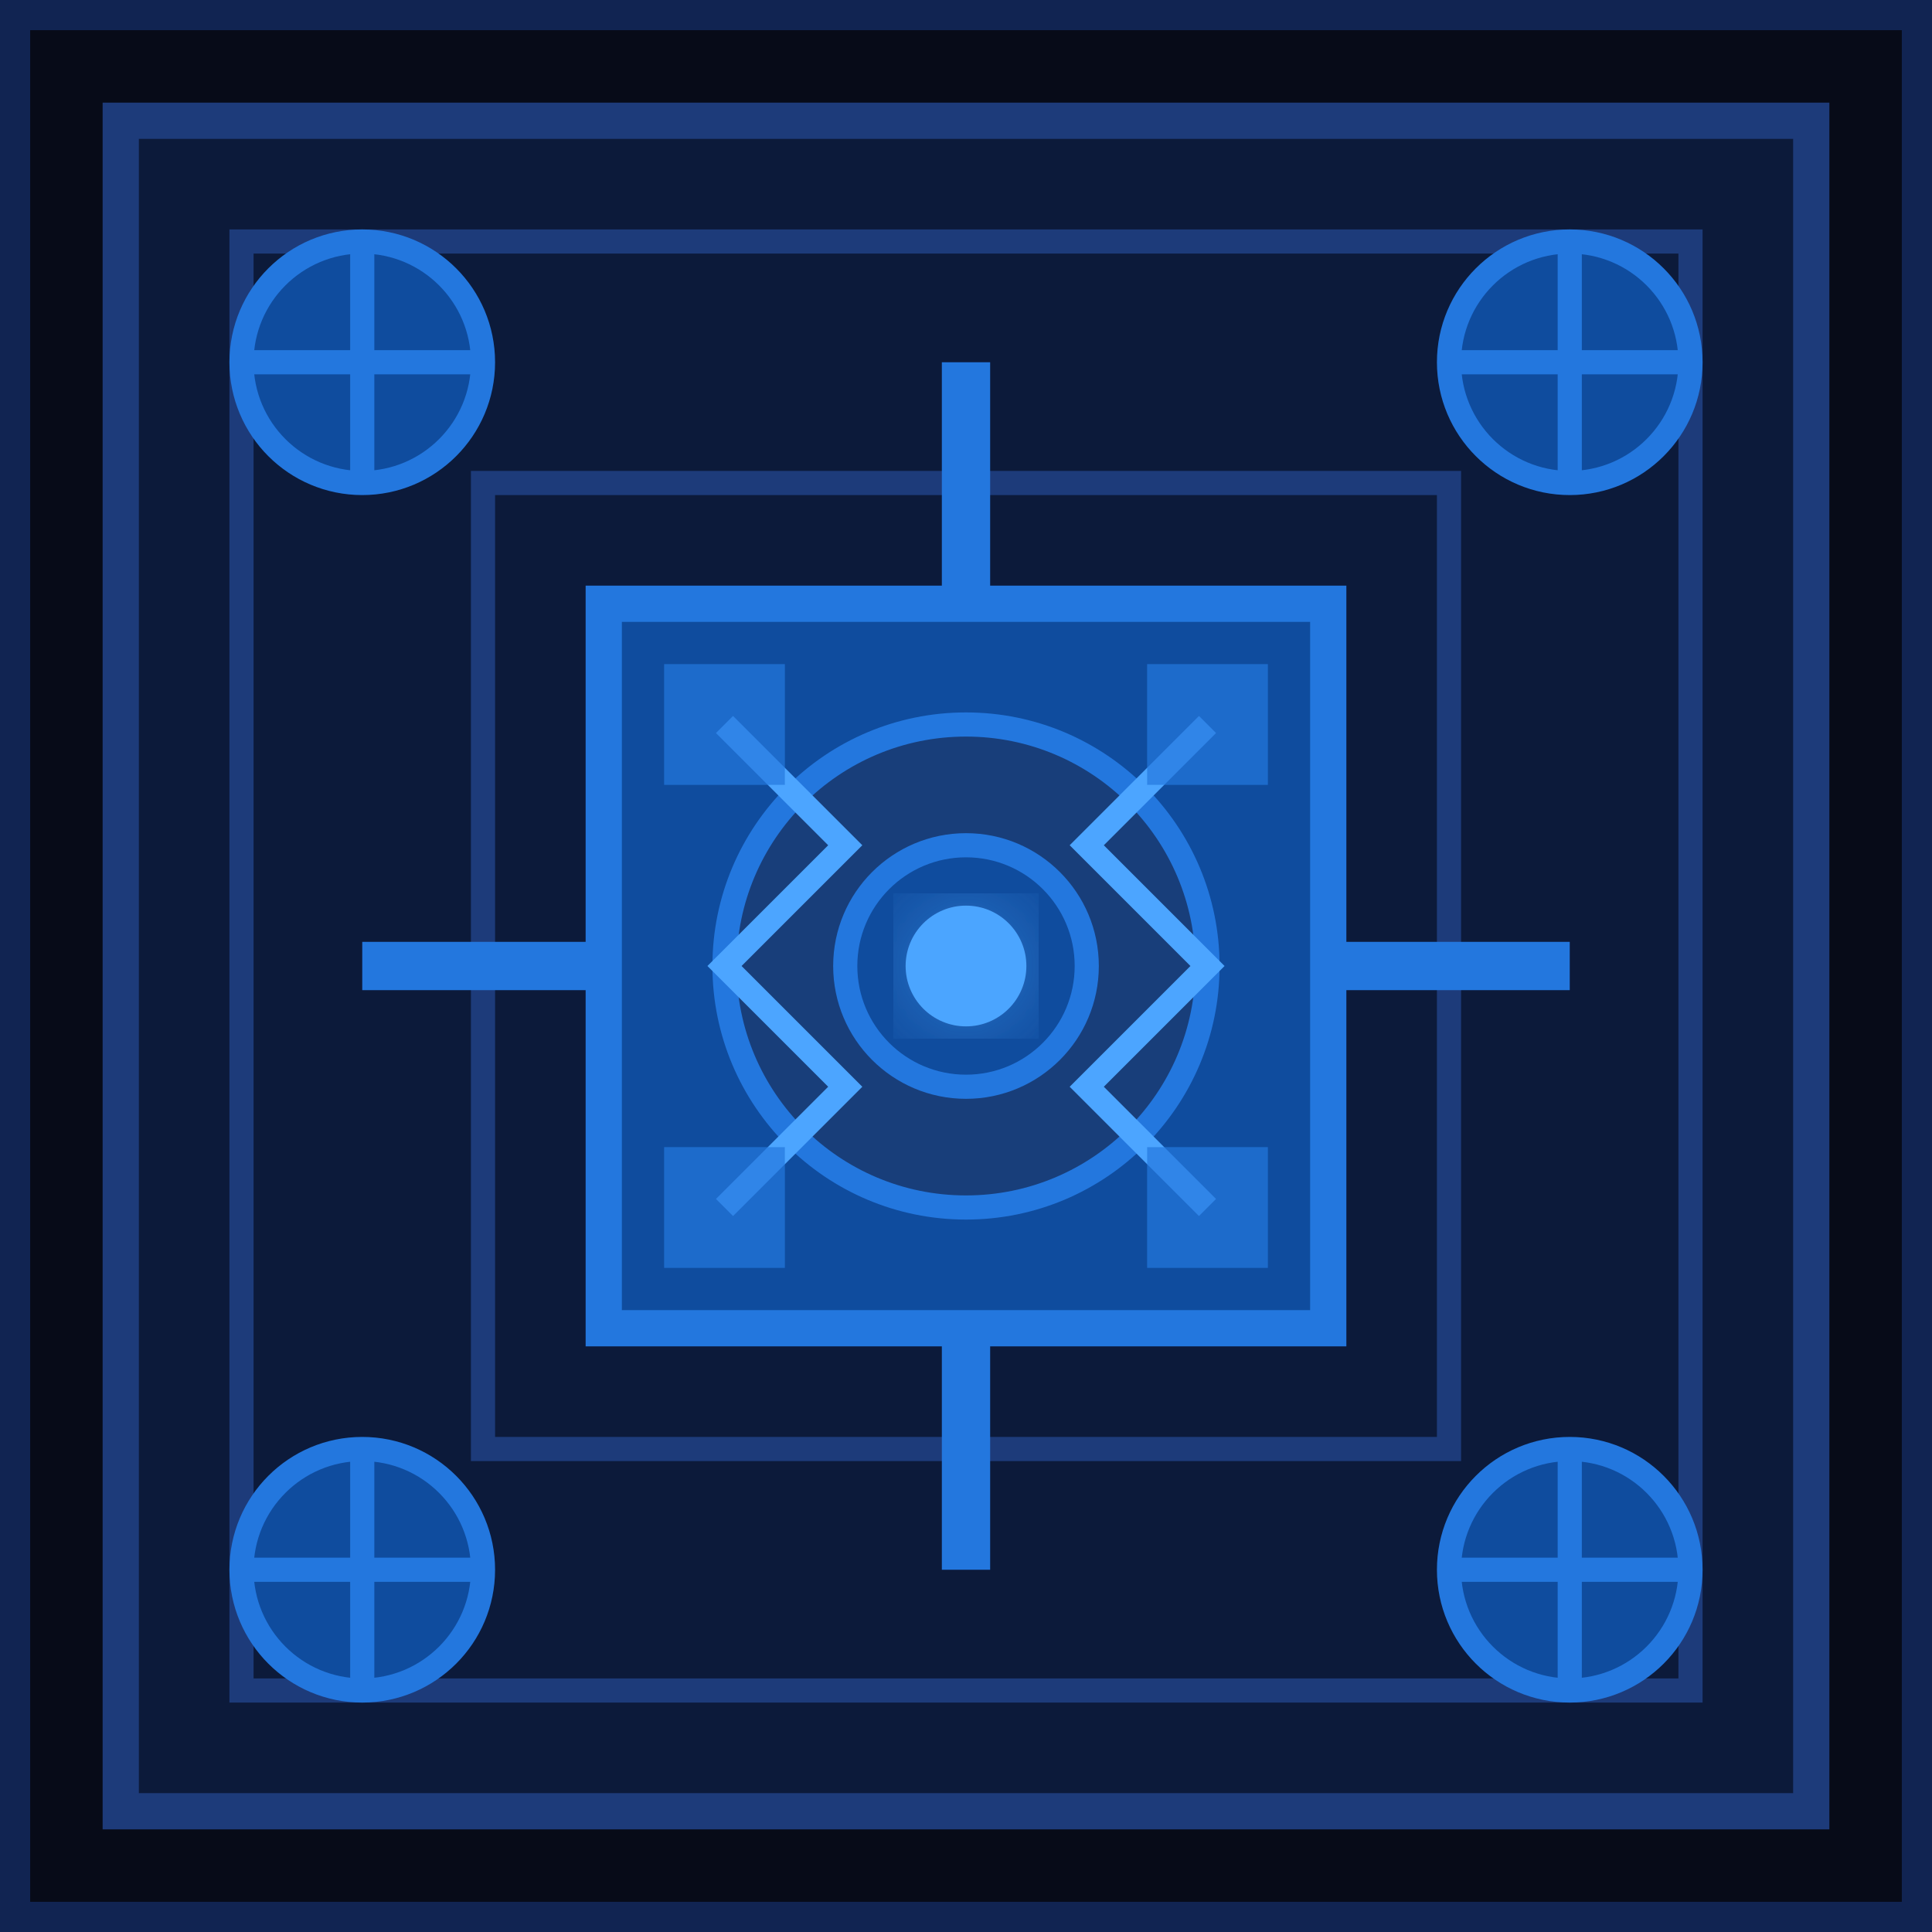
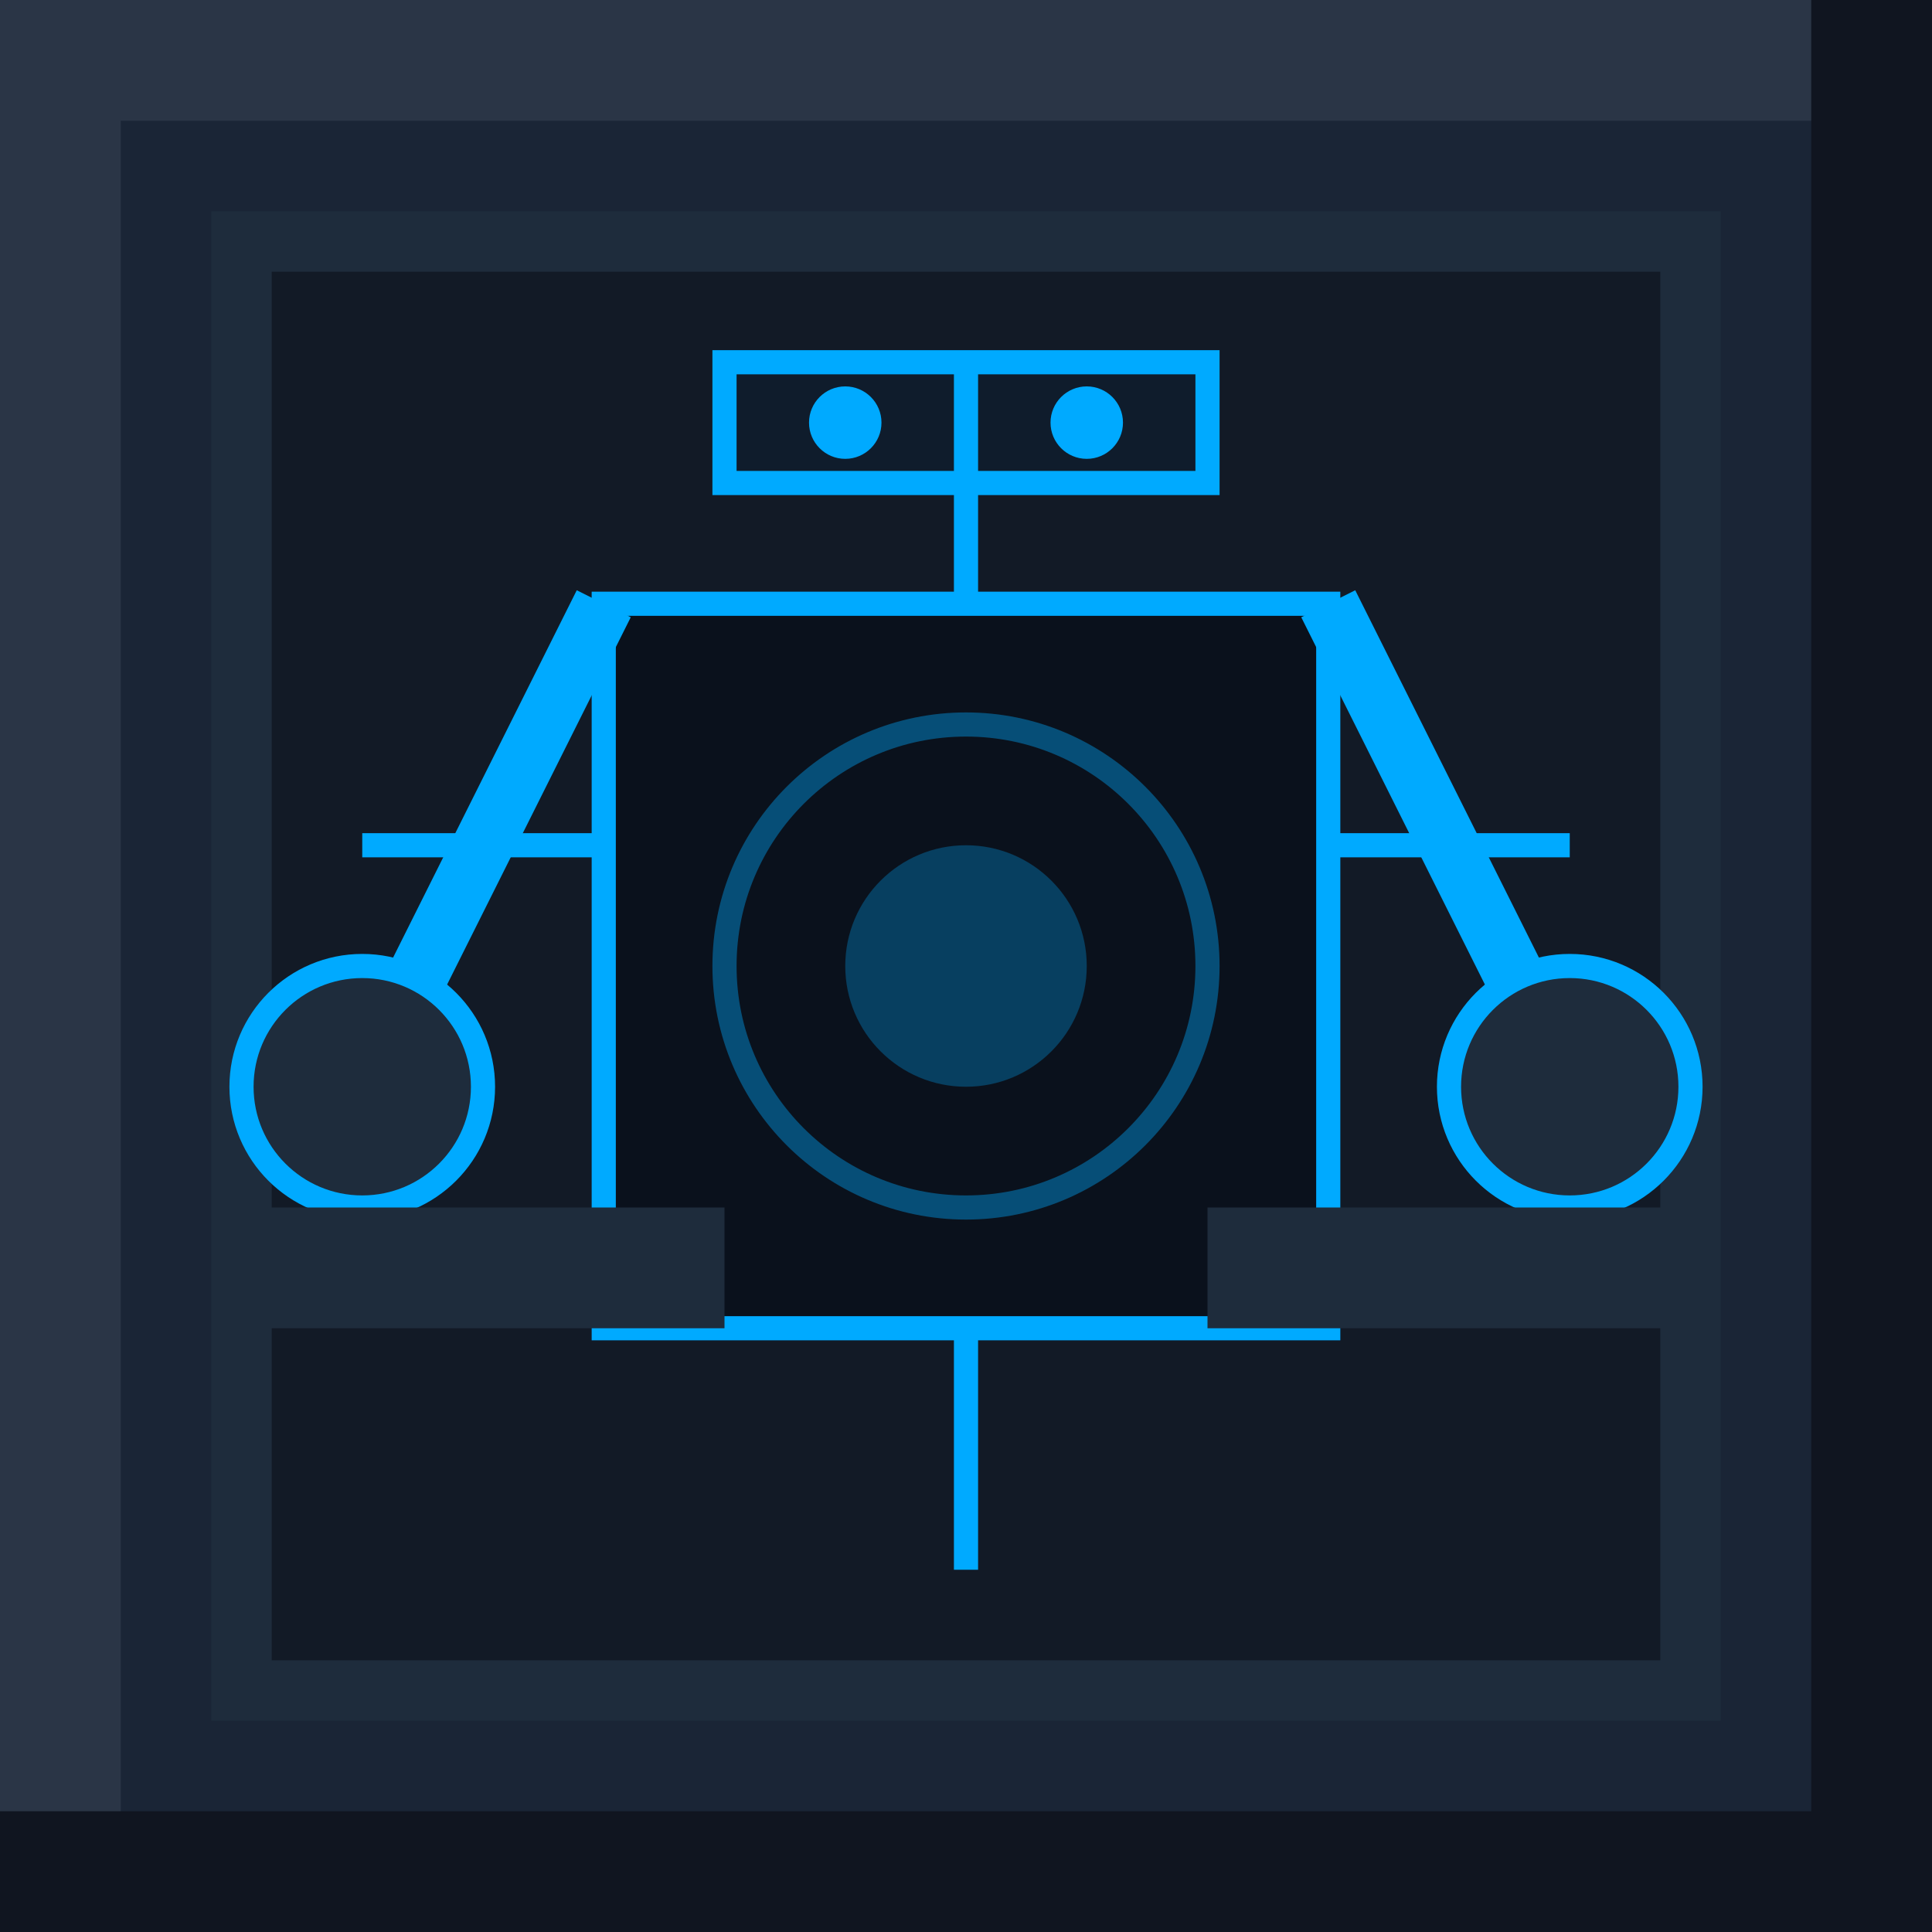
<svg xmlns="http://www.w3.org/2000/svg" width="16" height="16" viewBox="0 0 16 16">
-   <filter id="glow">
-     <feGaussianBlur stdDeviation="0.5" result="blur" />
-     <feComposite in="SourceGraphic" in2="blur" operator="over" />
-   </filter>
-   <rect x="0" y="0" width="16" height="16" fill="#070b18" stroke="#112452" stroke-width="0.5" />
-   <rect x="1" y="1" width="14" height="14" fill="#0c1a3a" stroke="#1d3b7a" stroke-width="0.3" />
-   <path d="M2,2 L14,2 L14,14 L2,14 Z" fill="none" stroke="#1d3b7a" stroke-width="0.2" />
-   <path d="M4,4 L12,4 L12,12 L4,12 Z" fill="none" stroke="#1d3b7a" stroke-width="0.2" />
-   <rect x="5" y="5" width="6" height="6" fill="#0f4c9e" stroke="#2377de" stroke-width="0.3" />
-   <line x1="3" y1="8" x2="5" y2="8" stroke="#2377de" stroke-width="0.4" />
-   <line x1="11" y1="8" x2="13" y2="8" stroke="#2377de" stroke-width="0.4" />
-   <line x1="8" y1="3" x2="8" y2="5" stroke="#2377de" stroke-width="0.4" />
-   <line x1="8" y1="11" x2="8" y2="13" stroke="#2377de" stroke-width="0.4" />
-   <circle cx="3" cy="3" r="1" fill="#0f4c9e" stroke="#2377de" stroke-width="0.2" />
-   <circle cx="13" cy="3" r="1" fill="#0f4c9e" stroke="#2377de" stroke-width="0.2" />
-   <circle cx="3" cy="13" r="1" fill="#0f4c9e" stroke="#2377de" stroke-width="0.2" />
-   <circle cx="13" cy="13" r="1" fill="#0f4c9e" stroke="#2377de" stroke-width="0.2" />
-   <line x1="3" y1="2" x2="3" y2="4" stroke="#2377de" stroke-width="0.2" />
-   <line x1="2" y1="3" x2="4" y2="3" stroke="#2377de" stroke-width="0.2" />
-   <line x1="13" y1="2" x2="13" y2="4" stroke="#2377de" stroke-width="0.2" />
-   <line x1="12" y1="3" x2="14" y2="3" stroke="#2377de" stroke-width="0.2" />
-   <line x1="3" y1="12" x2="3" y2="14" stroke="#2377de" stroke-width="0.2" />
-   <line x1="2" y1="13" x2="4" y2="13" stroke="#2377de" stroke-width="0.2" />
-   <line x1="13" y1="12" x2="13" y2="14" stroke="#2377de" stroke-width="0.2" />
-   <line x1="12" y1="13" x2="14" y2="13" stroke="#2377de" stroke-width="0.2" />
-   <circle cx="8" cy="8" r="2" fill="#183e7a" stroke="#2377de" stroke-width="0.2" />
-   <circle cx="8" cy="8" r="1" fill="#0f4c9e" stroke="#2377de" stroke-width="0.2" />
-   <circle cx="8" cy="8" r="0.5" fill="#4ca5ff" filter="url(#glow)" />
-   <path d="M6,6 L7,7 L6,8 L7,9 L6,10" fill="none" stroke="#4ca5ff" stroke-width="0.2" />
-   <path d="M10,6 L9,7 L10,8 L9,9 L10,10" fill="none" stroke="#4ca5ff" stroke-width="0.2" />
-   <rect x="5.5" y="5.5" width="1" height="1" fill="#2377de" opacity="0.7" />
-   <rect x="9.5" y="5.5" width="1" height="1" fill="#2377de" opacity="0.7" />
-   <rect x="5.5" y="9.5" width="1" height="1" fill="#2377de" opacity="0.7" />
-   <rect x="9.5" y="9.5" width="1" height="1" fill="#2377de" opacity="0.7" />
+   <rect width="16" height="16" fill="none" />
+   <rect x="0" y="0" width="16" height="16" fill="#1a2536" />
+   <rect x="0" y="0" width="16" height="1" fill="#2a3546" />
+   <rect x="0" y="0" width="1" height="16" fill="#2a3546" />
+   <rect x="0" y="15" width="16" height="1" fill="#101520" />
+   <rect x="15" y="0" width="1" height="16" fill="#101520" />
+   <rect x="2" y="2" width="12" height="12" fill="#121a26" stroke="#1e2c3c" stroke-width="0.5" />
+   <rect x="5" y="5" width="6" height="6" fill="#0a111c" stroke="#0af" stroke-width="0.2" />
+   <path d="M3,9 L5,5" stroke="#0af" stroke-width="0.5" />
+   <path d="M13,9 L11,5" stroke="#0af" stroke-width="0.5" />
+   <circle cx="3" cy="9" r="1" fill="#1e2c3c" stroke="#0af" stroke-width="0.2" />
+   <circle cx="13" cy="9" r="1" fill="#1e2c3c" stroke="#0af" stroke-width="0.2" />
+   <rect x="2" y="10" width="4" height="1" fill="#1e2c3c" />
+   <rect x="10" y="10" width="4" height="1" fill="#1e2c3c" />
+   <rect x="6" y="3" width="4" height="1" fill="#0f1c2c" stroke="#0af" stroke-width="0.2" />
+   <circle cx="7" cy="3.5" r="0.3" fill="#0af" />
+   <circle cx="9" cy="3.5" r="0.3" fill="#0af" />
+   <circle cx="8" cy="8" r="1" fill="#0af" opacity="0.3" />
+   <circle cx="8" cy="8" r="2" fill="none" stroke="#0af" stroke-width="0.2" opacity="0.4" />
+   <path d="M5,7 L3,7" stroke="#0af" stroke-width="0.2" />
+   <path d="M11,7 L13,7" stroke="#0af" stroke-width="0.2" />
+   <path d="M8,5 L8,3" stroke="#0af" stroke-width="0.2" />
+   <path d="M8,11 L8,13" stroke="#0af" stroke-width="0.2" />
</svg>
